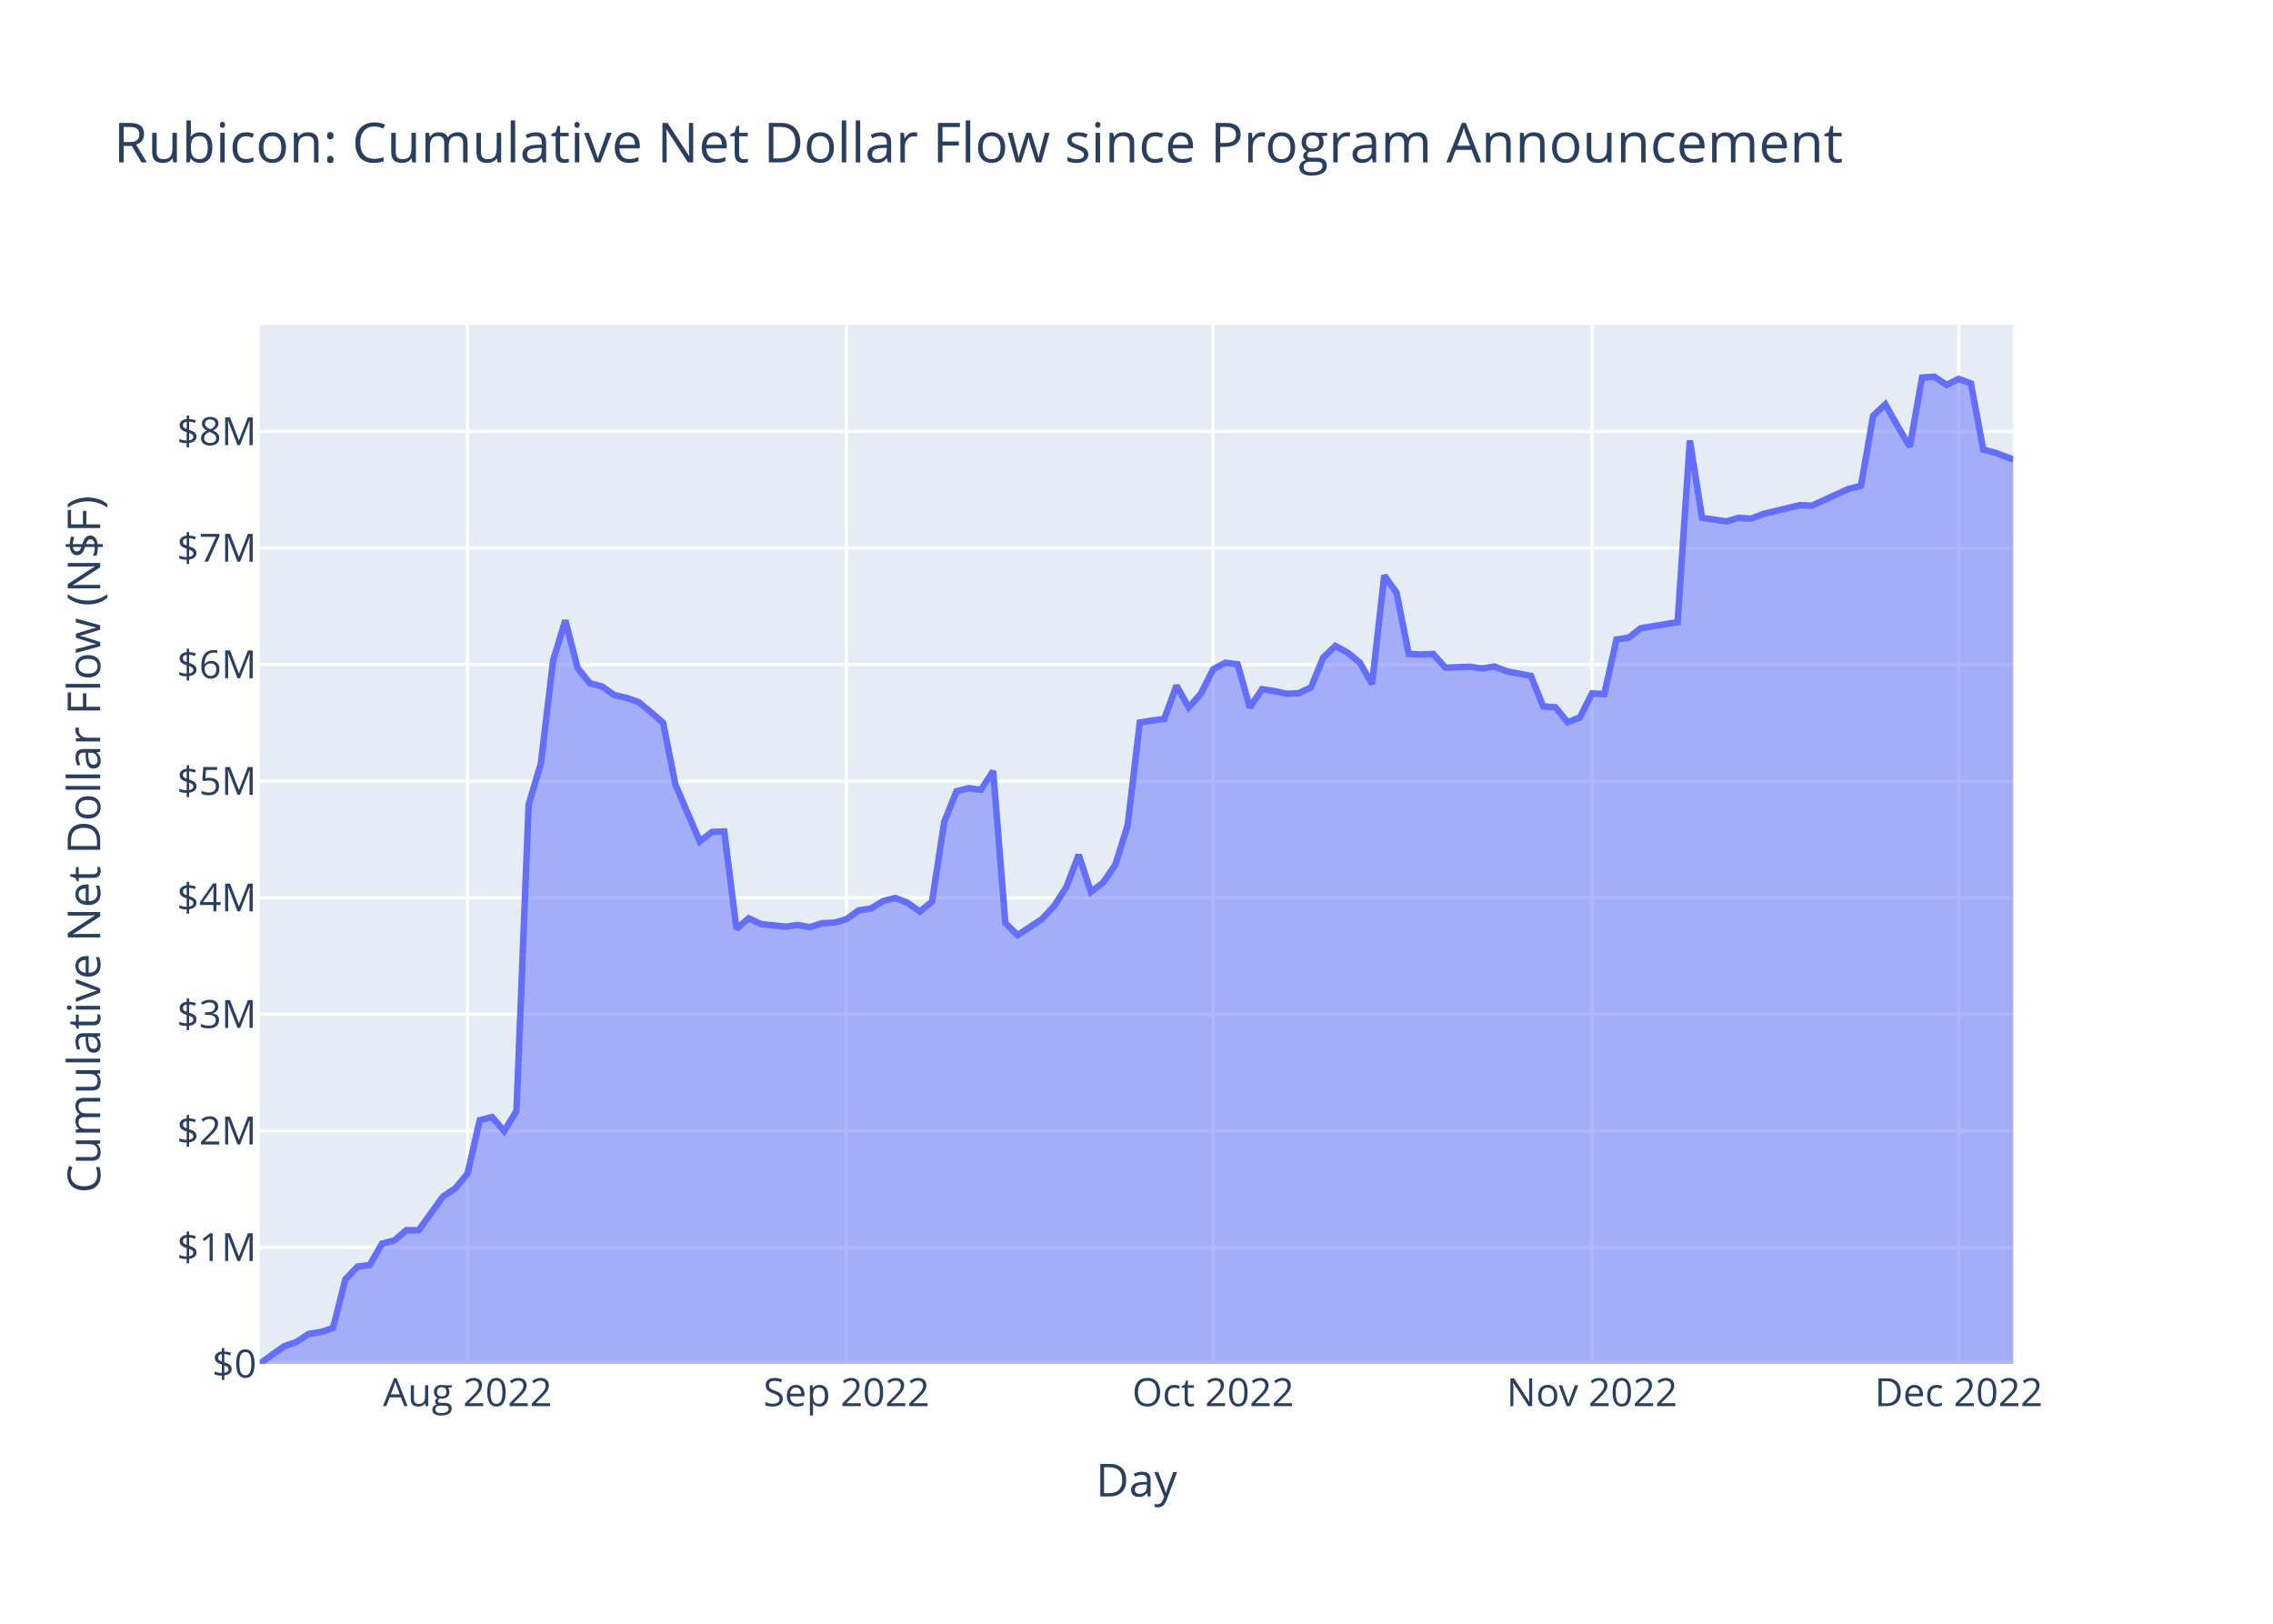
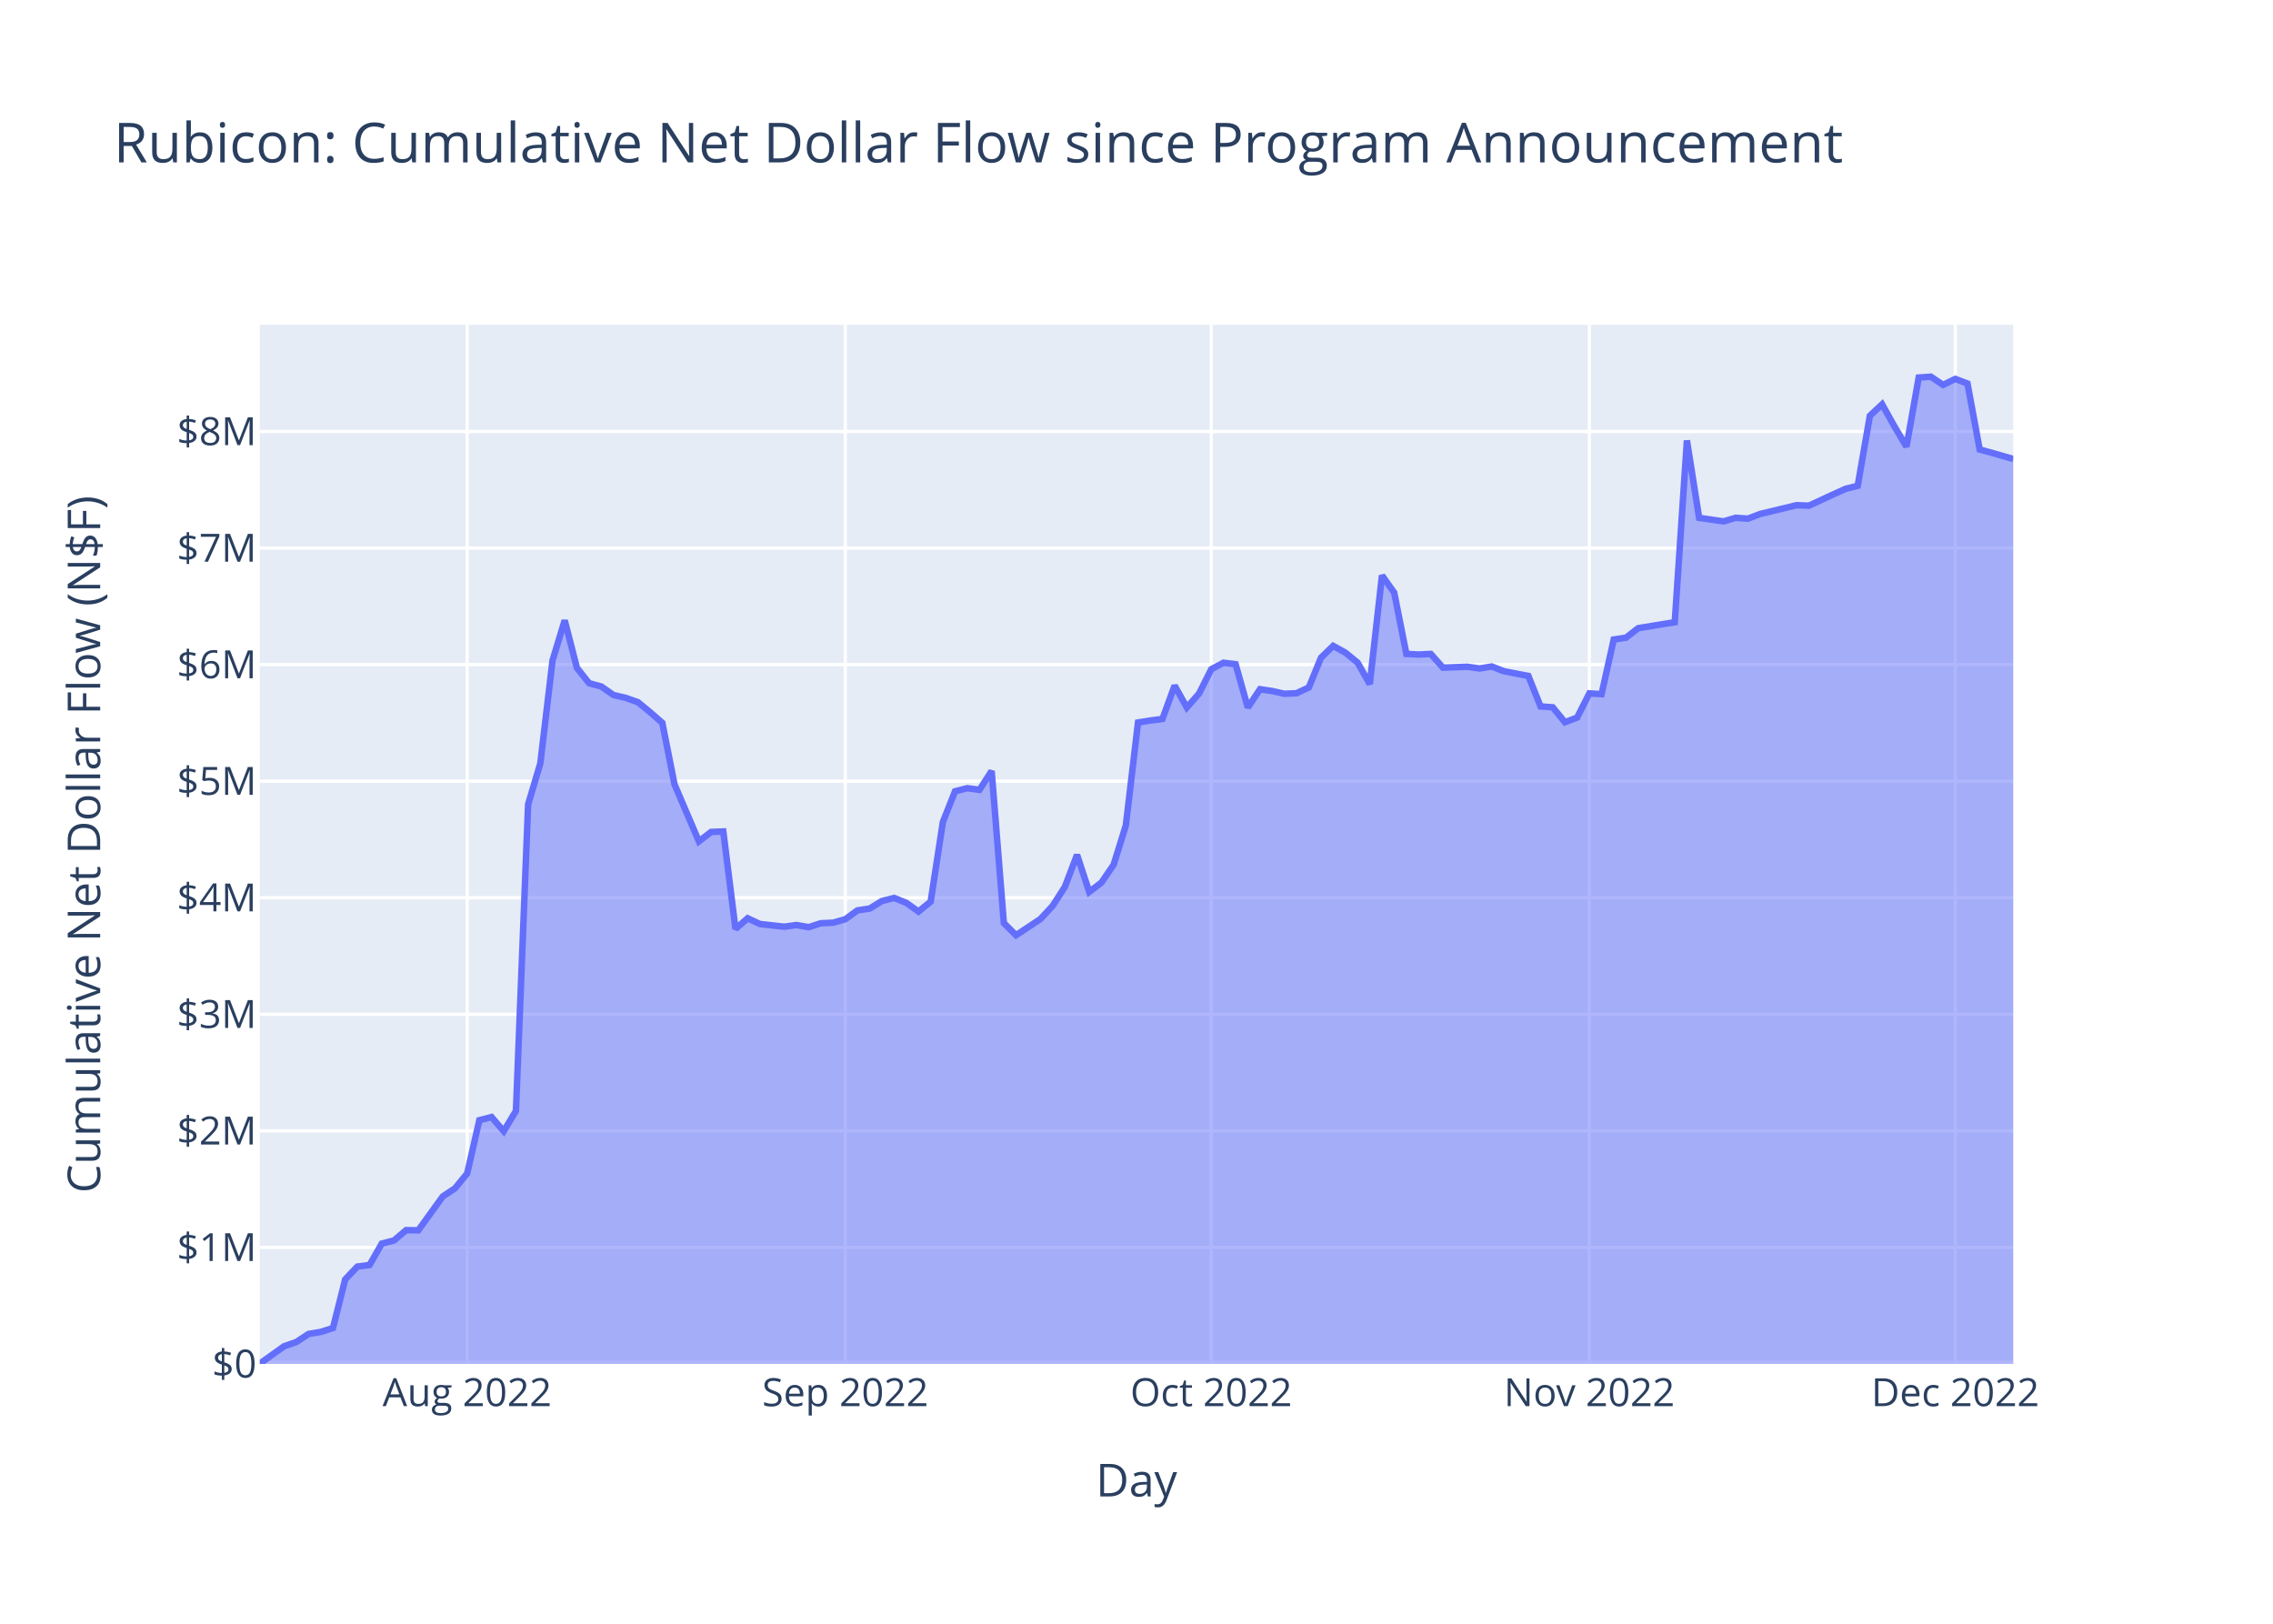
<svg xmlns="http://www.w3.org/2000/svg" class="main-svg" width="700" height="500" style="" viewBox="0 0 700 500">
  <rect x="0" y="0" width="700" height="500" style="fill: rgb(255, 255, 255); fill-opacity: 1;" />
-   <defs id="defs-0f7d27">
+   <defs id="defs-504717">
    <g class="clips">
-       <clipPath id="clip0f7d27xyplot" class="plotclip">
+       <clipPath id="clip504717xyplot" class="plotclip">
        <rect width="540" height="320" />
      </clipPath>
-       <clipPath class="axesclip" id="clip0f7d27x">
+       <clipPath class="axesclip" id="clip504717x">
        <rect x="80" y="0" width="540" height="500" />
      </clipPath>
-       <clipPath class="axesclip" id="clip0f7d27y">
+       <clipPath class="axesclip" id="clip504717y">
        <rect x="0" y="100" width="700" height="320" />
      </clipPath>
-       <clipPath class="axesclip" id="clip0f7d27xy">
+       <clipPath class="axesclip" id="clip504717xy">
        <rect x="80" y="100" width="540" height="320" />
      </clipPath>
    </g>
    <g class="gradients" />
    <g class="patterns" />
  </defs>
  <g class="bglayer">
    <rect class="bg" x="80" y="100" width="540" height="320" style="fill: rgb(229, 236, 246); fill-opacity: 1; stroke-width: 0;" />
  </g>
  <g class="layer-below">
    <g class="imagelayer" />
    <g class="shapelayer" />
  </g>
  <g class="cartesianlayer">
    <g class="subplot xy">
      <g class="layer-subplot">
        <g class="shapelayer" />
        <g class="imagelayer" />
      </g>
      <g class="minor-gridlayer">
        <g class="x" />
        <g class="y" />
      </g>
      <g class="gridlayer">
        <g class="x">
-           <path class="xgrid crisp" transform="translate(143.99,0)" d="M0,100v320" style="stroke: rgb(255, 255, 255); stroke-opacity: 1; stroke-width: 1px;" />
-           <path class="xgrid crisp" transform="translate(260.68,0)" d="M0,100v320" style="stroke: rgb(255, 255, 255); stroke-opacity: 1; stroke-width: 1px;" />
-           <path class="xgrid crisp" transform="translate(373.6,0)" d="M0,100v320" style="stroke: rgb(255, 255, 255); stroke-opacity: 1; stroke-width: 1px;" />
-           <path class="xgrid crisp" transform="translate(490.29,0)" d="M0,100v320" style="stroke: rgb(255, 255, 255); stroke-opacity: 1; stroke-width: 1px;" />
-           <path class="xgrid crisp" transform="translate(603.22,0)" d="M0,100v320" style="stroke: rgb(255, 255, 255); stroke-opacity: 1; stroke-width: 1px;" />
+           <path class="xgrid crisp" transform="translate(143.86,0)" d="M0,100v320" style="stroke: rgb(255, 255, 255); stroke-opacity: 1; stroke-width: 1px;" />
+           <path class="xgrid crisp" transform="translate(260.31,0)" d="M0,100v320" style="stroke: rgb(255, 255, 255); stroke-opacity: 1; stroke-width: 1px;" />
+           <path class="xgrid crisp" transform="translate(373.01,0)" d="M0,100v320" style="stroke: rgb(255, 255, 255); stroke-opacity: 1; stroke-width: 1px;" />
+           <path class="xgrid crisp" transform="translate(489.46,0)" d="M0,100v320" style="stroke: rgb(255, 255, 255); stroke-opacity: 1; stroke-width: 1px;" />
+           <path class="xgrid crisp" transform="translate(602.16,0)" d="M0,100v320" style="stroke: rgb(255, 255, 255); stroke-opacity: 1; stroke-width: 1px;" />
        </g>
        <g class="y">
          <path class="ygrid crisp" transform="translate(0,384.11)" d="M80,0h540" style="stroke: rgb(255, 255, 255); stroke-opacity: 1; stroke-width: 1px;" />
          <path class="ygrid crisp" transform="translate(0,348.22)" d="M80,0h540" style="stroke: rgb(255, 255, 255); stroke-opacity: 1; stroke-width: 1px;" />
          <path class="ygrid crisp" transform="translate(0,312.33)" d="M80,0h540" style="stroke: rgb(255, 255, 255); stroke-opacity: 1; stroke-width: 1px;" />
          <path class="ygrid crisp" transform="translate(0,276.44)" d="M80,0h540" style="stroke: rgb(255, 255, 255); stroke-opacity: 1; stroke-width: 1px;" />
          <path class="ygrid crisp" transform="translate(0,240.55)" d="M80,0h540" style="stroke: rgb(255, 255, 255); stroke-opacity: 1; stroke-width: 1px;" />
          <path class="ygrid crisp" transform="translate(0,204.65)" d="M80,0h540" style="stroke: rgb(255, 255, 255); stroke-opacity: 1; stroke-width: 1px;" />
          <path class="ygrid crisp" transform="translate(0,168.76)" d="M80,0h540" style="stroke: rgb(255, 255, 255); stroke-opacity: 1; stroke-width: 1px;" />
          <path class="ygrid crisp" transform="translate(0,132.87)" d="M80,0h540" style="stroke: rgb(255, 255, 255); stroke-opacity: 1; stroke-width: 1px;" />
        </g>
      </g>
      <g class="zerolinelayer">
        <path class="yzl zl crisp" transform="translate(0,420)" d="M80,0h540" style="stroke: rgb(255, 255, 255); stroke-opacity: 1; stroke-width: 2px;" />
      </g>
      <path class="xlines-below" />
      <path class="ylines-below" />
      <g class="overlines-below" />
      <g class="xaxislayer-below" />
      <g class="yaxislayer-below" />
      <g class="overaxes-below" />
-       <g class="plot" transform="translate(80,100)" clip-path="url(#clip0f7d27xyplot)">
+       <g class="plot" transform="translate(80,100)" clip-path="url(#clip504717xyplot)">
        <g class="scatterlayer mlayer">
-           <g class="trace scatter trace525526" style="stroke-miterlimit: 2;">
+           <g class="trace scatter trace9c5b5e" style="stroke-miterlimit: 2;">
            <g class="fills">
              <g>
-                 <path class="js-fill" d="M540,320L0,320L0,319.9L7.53,314.54L11.29,313.24L15.06,310.76L18.82,310.14L22.58,308.94L26.35,293.98L30.11,290.02L33.88,289.53L37.64,282.94L41.41,281.97L45.17,278.8L48.93,278.84L56.46,268.42L60.23,265.94L63.99,261.37L67.75,244.94L71.52,243.97L75.28,248.32L79.05,242.08L82.81,147.69L86.58,135.08L90.34,103.35L94.1,91.03L97.87,105.66L101.63,110.38L105.4,111.4L109.16,114.02L112.92,114.89L116.69,116.22L120.45,119.3L124.22,122.59L127.98,141.52L135.51,159.09L139.27,156.18L143.04,156.04L146.8,186.03L150.57,182.76L154.33,184.53L161.86,185.36L165.62,184.84L169.39,185.51L173.15,184.29L176.92,184.13L180.68,183.06L184.44,180.33L188.21,179.77L191.97,177.46L195.74,176.5L199.5,178L203.26,180.69L207.03,177.65L210.79,153.11L214.56,143.66L218.32,142.71L222.09,143.22L225.85,137.42L229.61,184.23L233.38,187.98L240.91,182.99L244.67,178.95L248.43,173.1L252.2,163.23L255.96,174.64L259.73,171.77L263.49,166.26L267.26,154.2L271.02,122.48L274.78,121.87L278.55,121.39L282.31,111.12L286.08,117.85L289.84,113.59L293.6,106.1L297.37,104.08L301.13,104.53L304.9,117.86L308.66,112.23L312.43,112.79L316.19,113.63L319.95,113.46L323.72,111.69L327.48,102.52L331.25,98.89L335.01,100.96L338.77,104.04L342.54,110.65L346.3,77.2L350.07,82.49L353.83,101.36L357.6,101.55L361.36,101.37L365.12,105.59L372.65,105.31L376.42,105.85L380.18,105.23L383.94,106.7L391.47,108.14L395.24,117.53L399,117.8L402.77,122.4L406.53,120.96L410.29,113.51L414.06,113.75L417.82,96.91L421.59,96.37L425.35,93.44L432.88,92.2L436.64,91.61L440.41,35.63L444.17,59.46L451.7,60.55L455.46,59.44L459.23,59.71L462.99,58.27L474.28,55.56L478.05,55.71L485.58,52.23L489.34,50.53L493.11,49.6L496.87,28.02L500.63,24.5L504.4,31.23L508.16,37.53L511.93,16.26L515.69,16L519.45,18.52L523.22,16.68L526.98,18.1L530.75,38.41L534.51,39.44L540,41.49" style="fill: rgb(99, 110, 250); fill-opacity: 0.5; stroke-width: 0;" />
+                 <path class="js-fill" d="M540,320L0,320L0,319.9L7.51,314.54L11.27,313.24L15.03,310.76L18.78,310.14L22.54,308.94L26.3,293.98L30.05,290.02L33.81,289.53L37.57,282.94L41.32,281.97L45.08,278.8L48.83,278.84L56.35,268.42L60.1,265.94L63.86,261.37L67.62,244.94L71.37,243.97L75.13,248.32L78.89,242.08L82.64,147.69L86.4,135.08L90.16,103.35L93.91,91.03L97.67,105.66L101.43,110.38L105.18,111.4L108.94,114.02L112.7,114.89L116.45,116.22L120.21,119.3L123.97,122.59L127.72,141.52L135.23,159.09L138.99,156.18L142.75,156.04L146.5,186.03L150.26,182.76L154.02,184.53L161.53,185.36L165.29,184.84L169.04,185.51L172.8,184.29L176.56,184.13L180.31,183.06L184.07,180.33L187.83,179.77L191.58,177.46L195.34,176.5L199.1,178L202.85,180.69L206.61,177.65L210.37,153.11L214.12,143.66L217.88,142.71L221.64,143.22L225.39,137.42L229.15,184.23L232.9,187.98L240.42,182.99L244.17,178.95L247.93,173.1L251.69,163.23L255.44,174.64L259.2,171.77L262.96,166.26L266.71,154.2L270.47,122.48L274.23,121.87L277.98,121.39L281.74,111.12L285.5,117.85L289.25,113.59L293.01,106.1L296.77,104.08L300.52,104.53L304.28,117.86L308.04,112.23L311.79,112.79L315.55,113.63L319.3,113.46L323.06,111.69L326.82,102.52L330.57,98.89L334.33,100.96L338.09,104.04L341.84,110.65L345.6,77.2L349.36,82.49L353.11,101.36L356.87,101.55L360.63,101.37L364.38,105.59L371.9,105.31L375.65,105.85L379.41,105.23L383.17,106.7L390.68,108.14L394.44,117.53L398.19,117.8L401.95,122.4L405.7,120.96L409.46,113.51L413.22,113.75L416.97,96.91L420.73,96.37L424.49,93.44L432,92.2L435.76,91.61L439.51,35.63L443.27,59.46L450.78,60.55L454.54,59.44L458.3,59.71L462.05,58.27L473.32,55.56L477.08,55.71L484.59,52.23L488.35,50.53L492.1,49.6L495.86,28.02L499.62,24.5L503.37,31.23L507.13,37.53L510.89,16.26L514.64,16L518.4,18.52L522.16,16.68L525.91,18.1L529.67,38.41L533.43,39.44L540,41.34" style="fill: rgb(99, 110, 250); fill-opacity: 0.5; stroke-width: 0;" />
              </g>
            </g>
            <g class="errorbars" />
            <g class="lines">
-               <path class="js-line" d="M0,319.9L7.53,314.54L11.29,313.24L15.06,310.76L18.82,310.14L22.58,308.94L26.35,293.98L30.11,290.02L33.88,289.53L37.64,282.94L41.41,281.97L45.17,278.8L48.93,278.84L56.46,268.42L60.23,265.94L63.99,261.37L67.75,244.94L71.52,243.97L75.28,248.32L79.05,242.08L82.81,147.69L86.58,135.08L90.34,103.35L94.1,91.03L97.87,105.66L101.63,110.38L105.4,111.4L109.16,114.02L112.92,114.89L116.69,116.22L120.45,119.3L124.22,122.59L127.98,141.52L135.51,159.09L139.27,156.18L143.04,156.04L146.8,186.03L150.57,182.76L154.33,184.53L161.86,185.36L165.62,184.84L169.39,185.51L173.15,184.29L176.92,184.13L180.68,183.06L184.44,180.33L188.21,179.77L191.97,177.46L195.74,176.5L199.5,178L203.26,180.69L207.03,177.65L210.79,153.11L214.56,143.66L218.32,142.71L222.09,143.22L225.85,137.42L229.61,184.23L233.38,187.98L240.91,182.99L244.67,178.95L248.43,173.1L252.2,163.23L255.96,174.64L259.73,171.77L263.49,166.26L267.26,154.2L271.02,122.48L274.78,121.87L278.55,121.39L282.31,111.12L286.08,117.85L289.84,113.59L293.6,106.1L297.37,104.08L301.13,104.53L304.9,117.86L308.66,112.23L312.43,112.79L316.19,113.63L319.95,113.46L323.72,111.69L327.48,102.52L331.25,98.89L335.01,100.96L338.77,104.04L342.54,110.65L346.3,77.2L350.07,82.49L353.83,101.36L357.6,101.55L361.36,101.37L365.12,105.59L372.65,105.31L376.42,105.85L380.18,105.23L383.94,106.7L391.47,108.14L395.24,117.53L399,117.8L402.77,122.4L406.53,120.96L410.29,113.51L414.06,113.75L417.82,96.91L421.59,96.37L425.35,93.44L432.88,92.2L436.64,91.61L440.41,35.63L444.17,59.46L451.7,60.55L455.46,59.44L459.23,59.71L462.99,58.27L474.28,55.56L478.05,55.71L485.58,52.23L489.34,50.53L493.11,49.6L496.87,28.02L500.63,24.5L504.4,31.23L508.16,37.53L511.93,16.26L515.69,16L519.45,18.52L523.22,16.68L526.98,18.1L530.75,38.41L534.51,39.44L540,41.49" style="vector-effect: non-scaling-stroke; fill: none; stroke: rgb(99, 110, 250); stroke-opacity: 1; stroke-width: 2px; opacity: 1;" />
+               <path class="js-line" d="M0,319.9L7.51,314.54L11.27,313.24L15.03,310.76L18.78,310.14L22.54,308.94L26.3,293.98L30.05,290.02L33.81,289.53L37.57,282.94L41.32,281.97L45.08,278.8L48.83,278.84L56.35,268.42L60.1,265.94L63.86,261.37L67.62,244.94L71.37,243.97L75.13,248.32L78.89,242.08L82.64,147.69L86.4,135.08L90.16,103.35L93.91,91.03L97.67,105.66L101.43,110.38L105.18,111.4L108.94,114.02L112.7,114.89L116.45,116.22L120.21,119.3L123.97,122.59L127.72,141.52L135.23,159.09L138.99,156.18L142.75,156.04L146.5,186.03L150.26,182.76L154.02,184.53L161.53,185.36L165.29,184.84L169.04,185.51L172.8,184.29L176.56,184.13L180.31,183.06L184.07,180.33L187.83,179.77L191.58,177.46L195.34,176.5L199.1,178L202.85,180.69L206.61,177.65L210.37,153.11L214.12,143.66L217.88,142.71L221.64,143.22L225.39,137.42L229.15,184.23L232.9,187.98L240.42,182.99L244.17,178.95L247.93,173.1L251.69,163.23L255.44,174.64L259.2,171.77L262.96,166.26L266.71,154.2L270.47,122.48L274.23,121.87L277.98,121.39L281.74,111.12L285.5,117.85L289.25,113.59L293.01,106.1L296.77,104.08L300.52,104.53L304.28,117.86L308.04,112.23L311.79,112.79L315.55,113.63L319.3,113.46L323.06,111.69L326.82,102.52L330.57,98.89L334.33,100.96L338.09,104.04L341.84,110.65L345.6,77.2L349.36,82.49L353.11,101.36L356.87,101.55L360.63,101.37L364.38,105.59L371.9,105.31L375.65,105.85L379.41,105.23L383.17,106.7L390.68,108.14L394.44,117.53L398.19,117.8L401.95,122.4L405.7,120.96L409.46,113.51L413.22,113.75L416.97,96.91L420.73,96.37L424.49,93.44L432,92.2L435.76,91.61L439.51,35.63L443.27,59.46L450.78,60.55L454.54,59.44L458.3,59.71L462.05,58.27L473.32,55.56L477.08,55.71L484.59,52.23L488.35,50.53L492.1,49.6L495.86,28.02L499.62,24.5L503.37,31.23L507.13,37.53L510.89,16.26L514.64,16L518.4,18.52L522.16,16.68L525.91,18.1L529.67,38.41L533.43,39.44L540,41.34" style="vector-effect: non-scaling-stroke; fill: none; stroke: rgb(99, 110, 250); stroke-opacity: 1; stroke-width: 2px; opacity: 1;" />
            </g>
            <g class="points" />
            <g class="text" />
          </g>
        </g>
      </g>
      <g class="overplot" />
      <path class="xlines-above crisp" d="M0,0" style="fill: none;" />
      <path class="ylines-above crisp" d="M0,0" style="fill: none;" />
      <g class="overlines-above" />
      <g class="xaxislayer-above">
        <g class="xtick">
-           <text text-anchor="middle" x="0" y="433" transform="translate(143.99,0)" style="font-family: 'Open Sans', verdana, arial, sans-serif; font-size: 12px; fill: rgb(42, 63, 95); fill-opacity: 1; white-space: pre; opacity: 1;">Aug 2022</text>
+           <text text-anchor="middle" x="0" y="433" transform="translate(143.86,0)" style="font-family: 'Open Sans', verdana, arial, sans-serif; font-size: 12px; fill: rgb(42, 63, 95); fill-opacity: 1; white-space: pre; opacity: 1;">Aug 2022</text>
        </g>
        <g class="xtick">
-           <text text-anchor="middle" x="0" y="433" style="font-family: 'Open Sans', verdana, arial, sans-serif; font-size: 12px; fill: rgb(42, 63, 95); fill-opacity: 1; white-space: pre; opacity: 1;" transform="translate(260.68,0)">Sep 2022</text>
+           <text text-anchor="middle" x="0" y="433" style="font-family: 'Open Sans', verdana, arial, sans-serif; font-size: 12px; fill: rgb(42, 63, 95); fill-opacity: 1; white-space: pre; opacity: 1;" transform="translate(260.31,0)">Sep 2022</text>
        </g>
        <g class="xtick">
-           <text text-anchor="middle" x="0" y="433" style="font-family: 'Open Sans', verdana, arial, sans-serif; font-size: 12px; fill: rgb(42, 63, 95); fill-opacity: 1; white-space: pre; opacity: 1;" transform="translate(373.6,0)">Oct 2022</text>
+           <text text-anchor="middle" x="0" y="433" style="font-family: 'Open Sans', verdana, arial, sans-serif; font-size: 12px; fill: rgb(42, 63, 95); fill-opacity: 1; white-space: pre; opacity: 1;" transform="translate(373.01,0)">Oct 2022</text>
        </g>
        <g class="xtick">
-           <text text-anchor="middle" x="0" y="433" style="font-family: 'Open Sans', verdana, arial, sans-serif; font-size: 12px; fill: rgb(42, 63, 95); fill-opacity: 1; white-space: pre; opacity: 1;" transform="translate(490.29,0)">Nov 2022</text>
+           <text text-anchor="middle" x="0" y="433" style="font-family: 'Open Sans', verdana, arial, sans-serif; font-size: 12px; fill: rgb(42, 63, 95); fill-opacity: 1; white-space: pre; opacity: 1;" transform="translate(489.46,0)">Nov 2022</text>
        </g>
        <g class="xtick">
-           <text text-anchor="middle" x="0" y="433" style="font-family: 'Open Sans', verdana, arial, sans-serif; font-size: 12px; fill: rgb(42, 63, 95); fill-opacity: 1; white-space: pre; opacity: 1;" transform="translate(603.22,0)">Dec 2022</text>
+           <text text-anchor="middle" x="0" y="433" style="font-family: 'Open Sans', verdana, arial, sans-serif; font-size: 12px; fill: rgb(42, 63, 95); fill-opacity: 1; white-space: pre; opacity: 1;" transform="translate(602.16,0)">Dec 2022</text>
        </g>
      </g>
      <g class="yaxislayer-above">
        <g class="ytick">
          <text text-anchor="end" x="79" y="4.2" transform="translate(0,420)" style="font-family: 'Open Sans', verdana, arial, sans-serif; font-size: 12px; fill: rgb(42, 63, 95); fill-opacity: 1; white-space: pre; opacity: 1;">$0</text>
        </g>
        <g class="ytick">
          <text text-anchor="end" x="79" y="4.2" style="font-family: 'Open Sans', verdana, arial, sans-serif; font-size: 12px; fill: rgb(42, 63, 95); fill-opacity: 1; white-space: pre; opacity: 1;" transform="translate(0,384.11)">$1M</text>
        </g>
        <g class="ytick">
          <text text-anchor="end" x="79" y="4.2" style="font-family: 'Open Sans', verdana, arial, sans-serif; font-size: 12px; fill: rgb(42, 63, 95); fill-opacity: 1; white-space: pre; opacity: 1;" transform="translate(0,348.22)">$2M</text>
        </g>
        <g class="ytick">
          <text text-anchor="end" x="79" y="4.2" style="font-family: 'Open Sans', verdana, arial, sans-serif; font-size: 12px; fill: rgb(42, 63, 95); fill-opacity: 1; white-space: pre; opacity: 1;" transform="translate(0,312.33)">$3M</text>
        </g>
        <g class="ytick">
          <text text-anchor="end" x="79" y="4.2" style="font-family: 'Open Sans', verdana, arial, sans-serif; font-size: 12px; fill: rgb(42, 63, 95); fill-opacity: 1; white-space: pre; opacity: 1;" transform="translate(0,276.44)">$4M</text>
        </g>
        <g class="ytick">
          <text text-anchor="end" x="79" y="4.2" style="font-family: 'Open Sans', verdana, arial, sans-serif; font-size: 12px; fill: rgb(42, 63, 95); fill-opacity: 1; white-space: pre; opacity: 1;" transform="translate(0,240.55)">$5M</text>
        </g>
        <g class="ytick">
          <text text-anchor="end" x="79" y="4.2" style="font-family: 'Open Sans', verdana, arial, sans-serif; font-size: 12px; fill: rgb(42, 63, 95); fill-opacity: 1; white-space: pre; opacity: 1;" transform="translate(0,204.65)">$6M</text>
        </g>
        <g class="ytick">
          <text text-anchor="end" x="79" y="4.2" style="font-family: 'Open Sans', verdana, arial, sans-serif; font-size: 12px; fill: rgb(42, 63, 95); fill-opacity: 1; white-space: pre; opacity: 1;" transform="translate(0,168.76)">$7M</text>
        </g>
        <g class="ytick">
          <text text-anchor="end" x="79" y="4.2" style="font-family: 'Open Sans', verdana, arial, sans-serif; font-size: 12px; fill: rgb(42, 63, 95); fill-opacity: 1; white-space: pre; opacity: 1;" transform="translate(0,132.87)">$8M</text>
        </g>
      </g>
      <g class="overaxes-above" />
    </g>
  </g>
  <g class="polarlayer" />
  <g class="smithlayer" />
  <g class="ternarylayer" />
  <g class="geolayer" />
  <g class="funnelarealayer" />
  <g class="pielayer" />
  <g class="iciclelayer" />
  <g class="treemaplayer" />
  <g class="sunburstlayer" />
  <g class="glimages" />
-   <defs id="topdefs-0f7d27">
+   <defs id="topdefs-504717">
    <g class="clips" />
  </defs>
  <g class="layer-above">
    <g class="imagelayer" />
    <g class="shapelayer" />
  </g>
  <g class="infolayer">
    <g class="g-gtitle">
      <text class="gtitle" x="35" y="50" text-anchor="start" dy="0em" style="font-family: 'Open Sans', verdana, arial, sans-serif; font-size: 17px; fill: rgb(42, 63, 95); opacity: 1; font-weight: normal; white-space: pre;">Rubicon: Cumulative Net Dollar Flow since Program Announcement</text>
    </g>
    <g class="g-xtitle">
      <text class="xtitle" x="350" y="460.8" text-anchor="middle" style="font-family: 'Open Sans', verdana, arial, sans-serif; font-size: 14px; fill: rgb(42, 63, 95); opacity: 1; font-weight: normal; white-space: pre;">Day</text>
    </g>
    <g class="g-ytitle">
      <text class="ytitle" transform="rotate(-90,30.85625,260)" x="30.856" y="260" text-anchor="middle" style="font-family: 'Open Sans', verdana, arial, sans-serif; font-size: 14px; fill: rgb(42, 63, 95); opacity: 1; font-weight: normal; white-space: pre;">Cumulative Net Dollar Flow (N$F)</text>
    </g>
  </g>
</svg>
